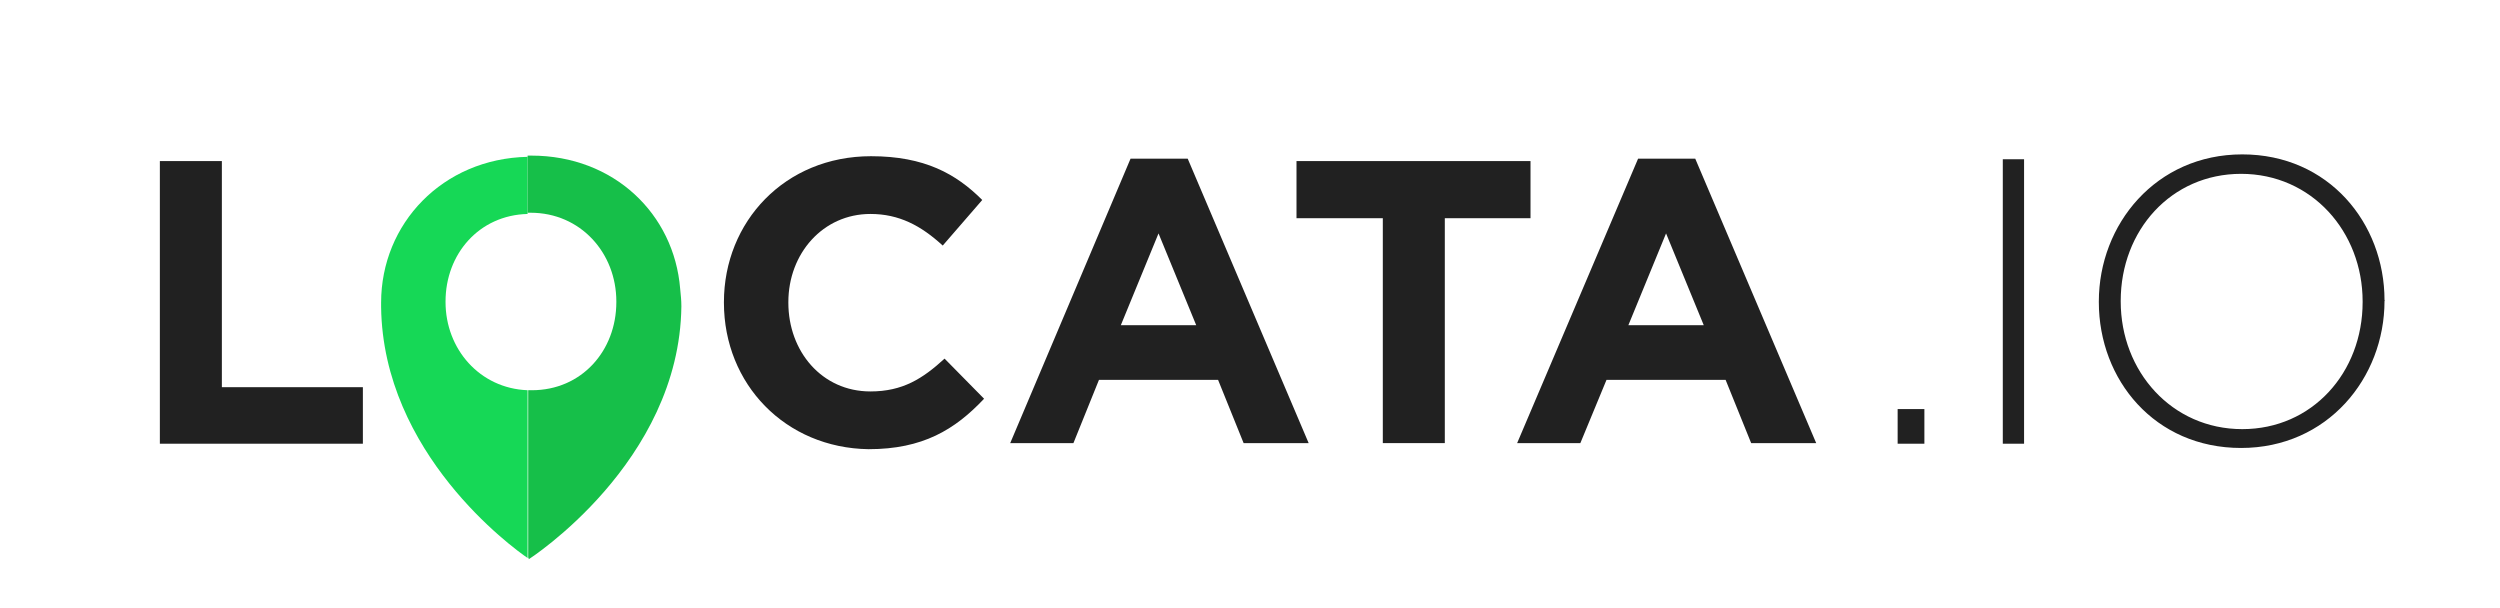
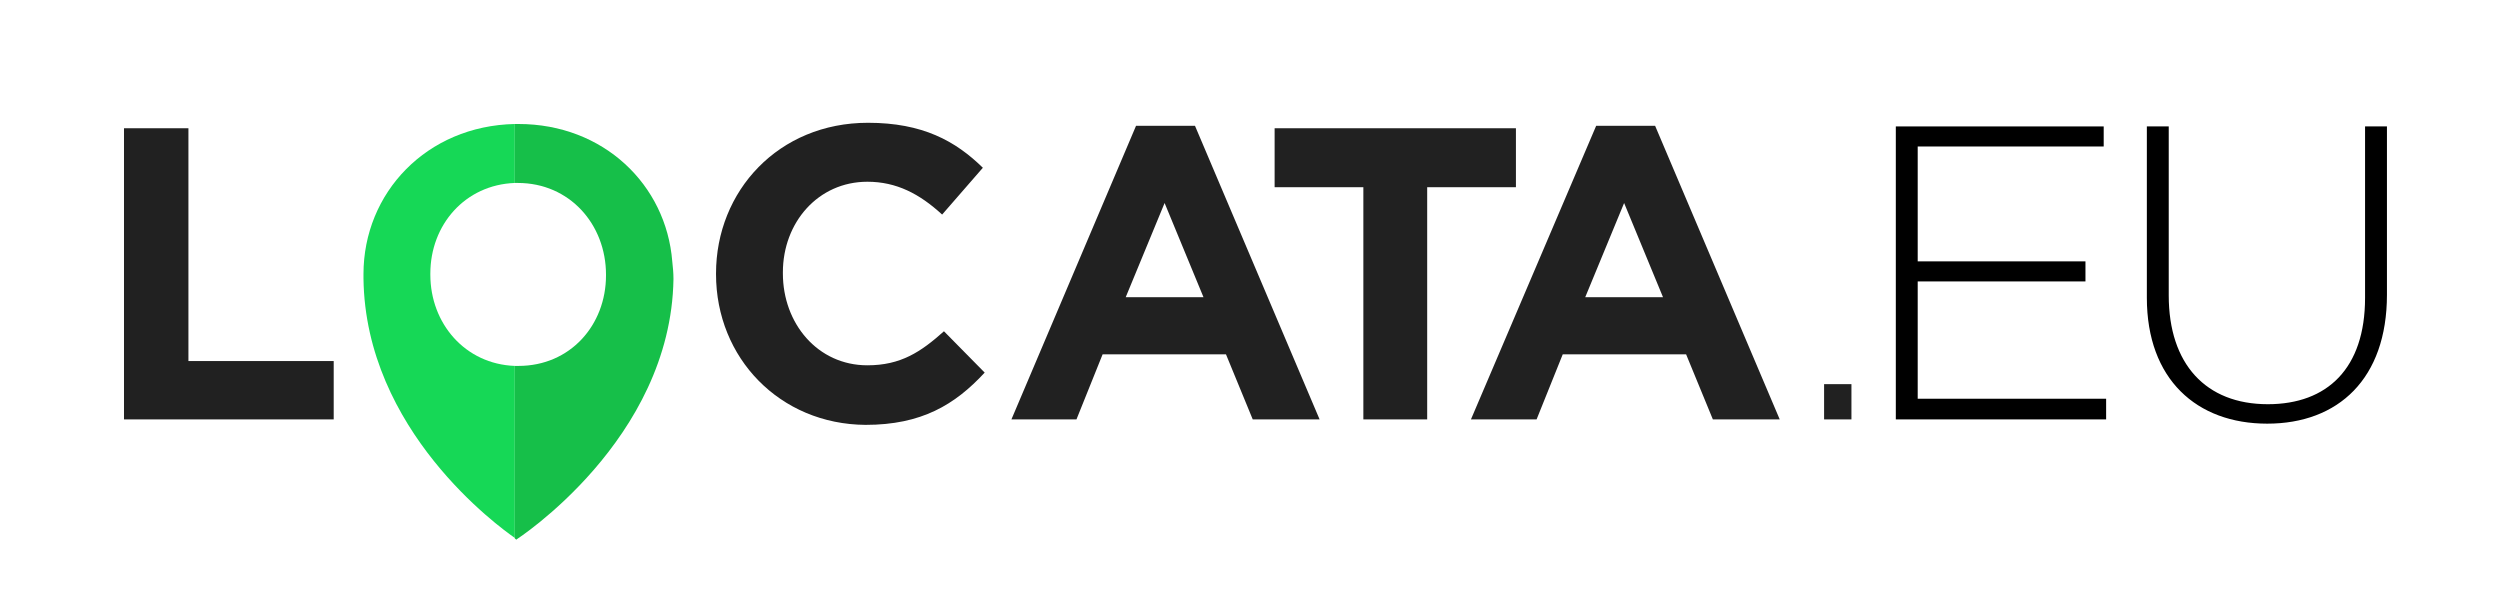
<svg xmlns="http://www.w3.org/2000/svg" version="1.1" id="Layer_1" x="0px" y="0px" viewBox="0 0 411.3 100" style="enable-background:new 0 0 411.3 100;" xml:space="preserve">
  <style type="text/css">
	.st0{fill:#212121;}
	.st1{fill:#16D856;}
	.st2{fill:#16BF49;}
</style>
  <g>
-     <path class="st0" d="M26.3,26.5h10.2v37.2h23.2v9.3H26.3V26.5z" />
-     <path class="st0" d="M119.1,49.8v-0.1c0-13.2,10-24,24.2-24c8.8,0,14,2.9,18.3,7.2l-6.5,7.5c-3.6-3.3-7.2-5.2-11.9-5.2   c-7.8,0-13.5,6.5-13.5,14.5v0.1c0,8,5.5,14.6,13.5,14.6c5.3,0,8.6-2.1,12.2-5.4l6.5,6.6c-4.8,5.1-10.1,8.3-19,8.3   C129.2,73.7,119.1,63.2,119.1,49.8z" />
-     <path class="st0" d="M186,26.1h9.4l19.9,46.8h-10.7l-4.2-10.4h-19.6l-4.2,10.4h-10.4L186,26.1z M196.8,53.5l-6.2-15.1l-6.2,15.1   H196.8z" />
-     <path class="st0" d="M227.4,35.9h-14.1v-9.4h38.5v9.4h-14.1v37h-10.2V35.9z" />
-     <path class="st0" d="M269.5,26.1h9.4l19.9,46.8h-10.7l-4.2-10.4h-19.6L260,72.9h-10.4L269.5,26.1z M280.3,53.5l-6.2-15.1l-6.2,15.1   H280.3z" />
-     <path class="st1" d="M73.3,49.7v-0.1c0-7.8,5.5-14.2,13.5-14.4v-9.4c-14,0.3-24.1,11-24.1,24v0.1c0,0.1,0,0.2,0,0.3   c0,0.1,0,0.2,0,0.3C63,74.6,84.3,90.1,86.8,91.8V64.2C78.9,63.9,73.3,57.4,73.3,49.7z" />
-     <path class="st2" d="M112.1,50.4c0-1-0.1-1.9-0.2-2.9c-1-12.3-10.9-21.9-24.5-21.9c0,0,0,0,0,0c0,0,0,0,0,0c-0.1,0-0.3,0-0.4,0   c-0.1,0-0.1,0-0.2,0v9.4c0.2,0,0.3,0,0.5,0c8.2,0,14.1,6.6,14.1,14.6v0.1c0,8-5.7,14.5-13.9,14.5c-0.2,0-0.4,0-0.6,0v27.5   C87,91.9,87,92,87,92S111.8,76.1,112.1,50.4z" />
-     <g>
-       <path class="st0" d="M312.2,67.3h4.4V73h-4.4V67.3z" />
-       <path class="st0" d="M329.5,26.2h3.5V73h-3.5V26.2z" />
-       <path class="st0" d="M345.3,49.7v-0.1c0-12.7,9.4-24.2,23.6-24.2c14.2,0,23.4,11.3,23.4,24c0.1,0.1,0.1,0.1,0,0.1    c0,12.7-9.4,24.2-23.6,24.2S345.3,62.5,345.3,49.7z M388.7,49.7v-0.1c0-11.5-8.4-21-20-21c-11.5,0-19.8,9.3-19.8,20.9v0.1    c0,11.5,8.4,21,20,21C380.4,70.6,388.7,61.3,388.7,49.7z" />
-     </g>
+     <path class="st0" d="M20.4,21.1H31v38.3h23.9V69H20.4V21.1z" />
+     <path class="st0" d="M117.8,45.1V45c0-13.6,10.3-24.8,25-24.8c9,0,14.4,3,18.9,7.4l-6.7,7.7c-3.7-3.4-7.5-5.4-12.3-5.4   c-8.1,0-13.9,6.7-13.9,14.9V45c0,8.2,5.7,15.1,13.9,15.1c5.5,0,8.8-2.2,12.6-5.6l6.7,6.8c-4.9,5.3-10.4,8.6-19.6,8.6   C128.3,69.8,117.8,58.9,117.8,45.1z" />
+     <path class="st0" d="M186.9,20.7h9.7L217.1,69h-11l-4.4-10.7h-20.3L177.1,69h-10.7L186.9,20.7z M198,48.9l-6.4-15.5l-6.4,15.5H198z   " />
+     <path class="st0" d="M224.3,30.8h-14.6v-9.7h39.7v9.7h-14.6V69h-10.5V30.8z" />
+     <path class="st0" d="M262.6,20.7h9.7L292.8,69h-11l-4.4-10.7h-20.3L252.8,69H242L262.6,20.7z M273.6,48.9l-6.4-15.5l-6.4,15.5   H273.6z" />
+     <path class="st1" d="M70.8,45.2V45c0-8,5.7-14.6,13.9-14.9v-9.7c-14.5,0.3-24.9,11.3-24.9,24.7v0.1c0,0.1,0,0.2,0,0.3   c0,0.1,0,0.2,0,0.3c0.3,25,22.3,40.9,24.9,42.7V60.2C76.5,59.9,70.8,53.2,70.8,45.2z" />
+     <path class="st2" d="M110.8,45.9c0-1-0.1-2-0.2-2.9c-1-12.6-11.3-22.6-25.3-22.6c0,0,0,0,0,0c0,0,0,0,0,0c-0.1,0-0.3,0-0.4,0   c-0.1,0-0.1,0-0.2,0v9.7c0.2,0,0.3,0,0.5,0c8.5,0,14.5,6.8,14.5,15.1v0.1c0,8.2-5.9,14.9-14.4,14.9c-0.2,0-0.4,0-0.6,0v28.4   c0.2,0.1,0.2,0.2,0.2,0.2S110.4,72.4,110.8,45.9z" />
+     <path class="st0" d="M300.1,63.2h4.5V69h-4.5V63.2z" />
+     <path d="M311.9,20.8h34.2v3.3h-30.6V43h27.6v3.3h-27.6v19.3h31V69h-34.6V20.8z" />
+     <path d="M353.2,49V20.8h3.6v27.8c0,11.3,6.1,17.9,16.3,17.9c9.8,0,16-5.9,16-17.5V20.8h3.6v27.7c0,13.8-8,21.2-19.7,21.2   C361.4,69.7,353.2,62.4,353.2,49z" />
  </g>
</svg>
